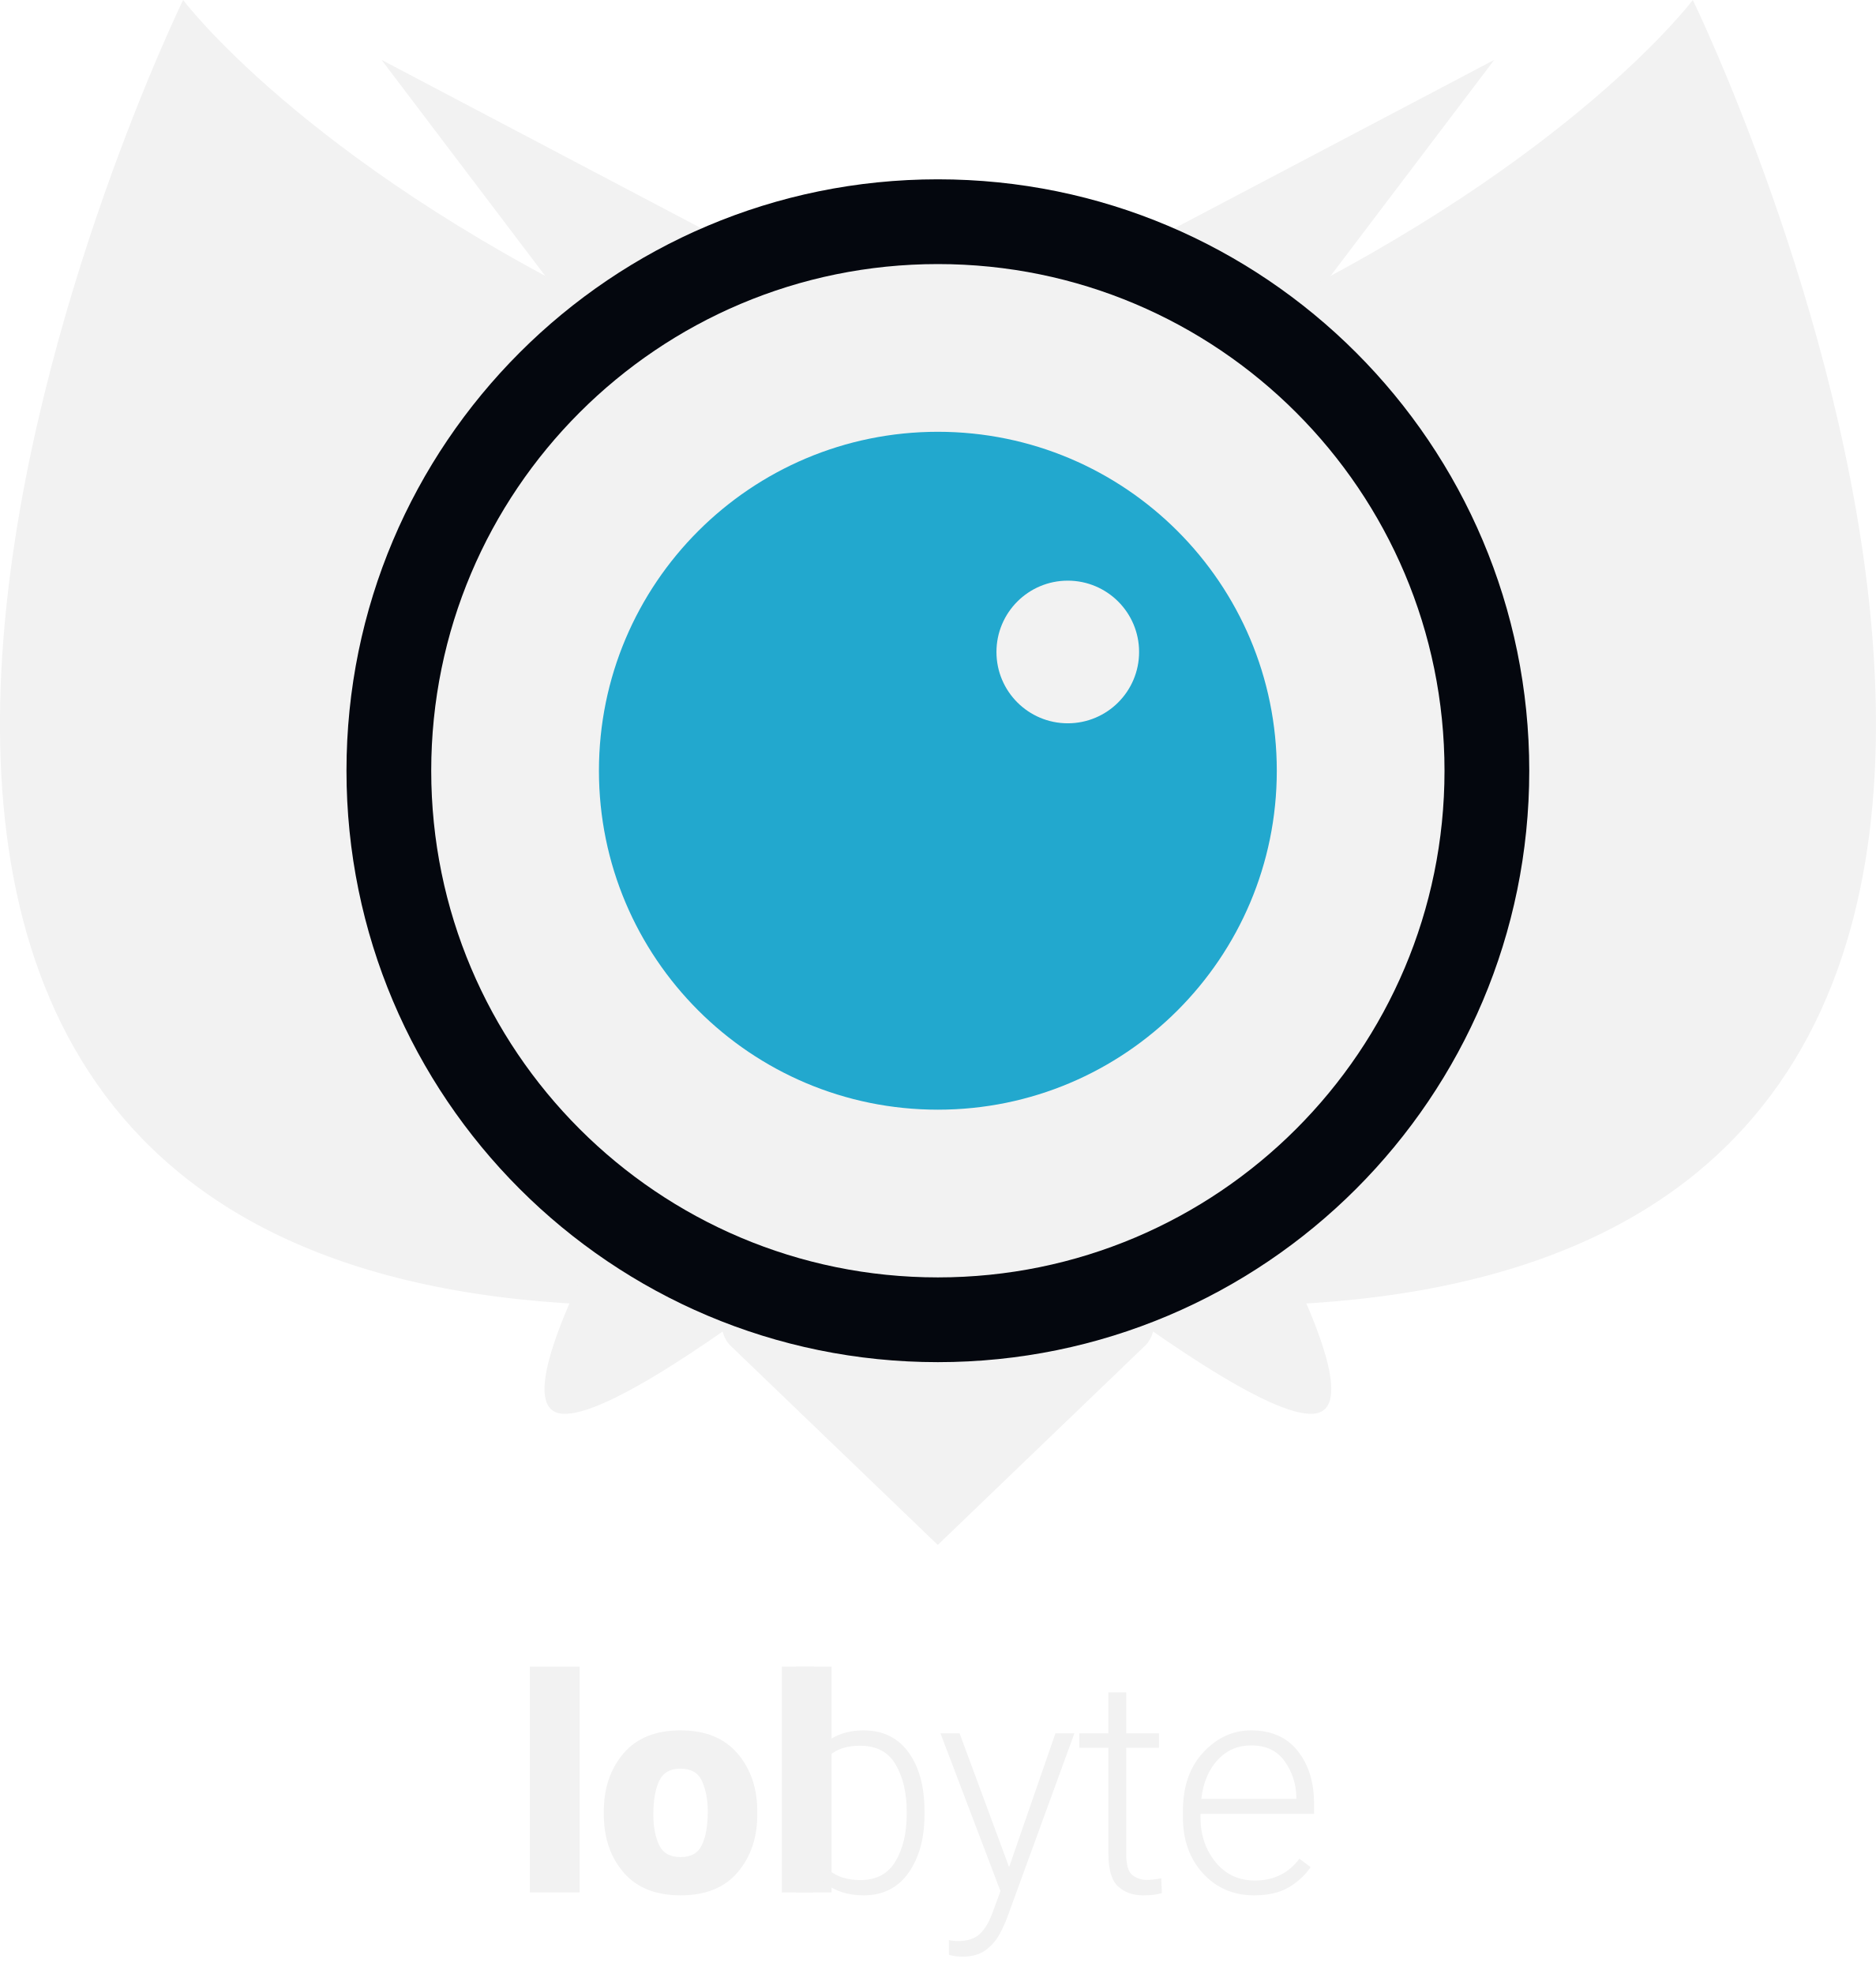
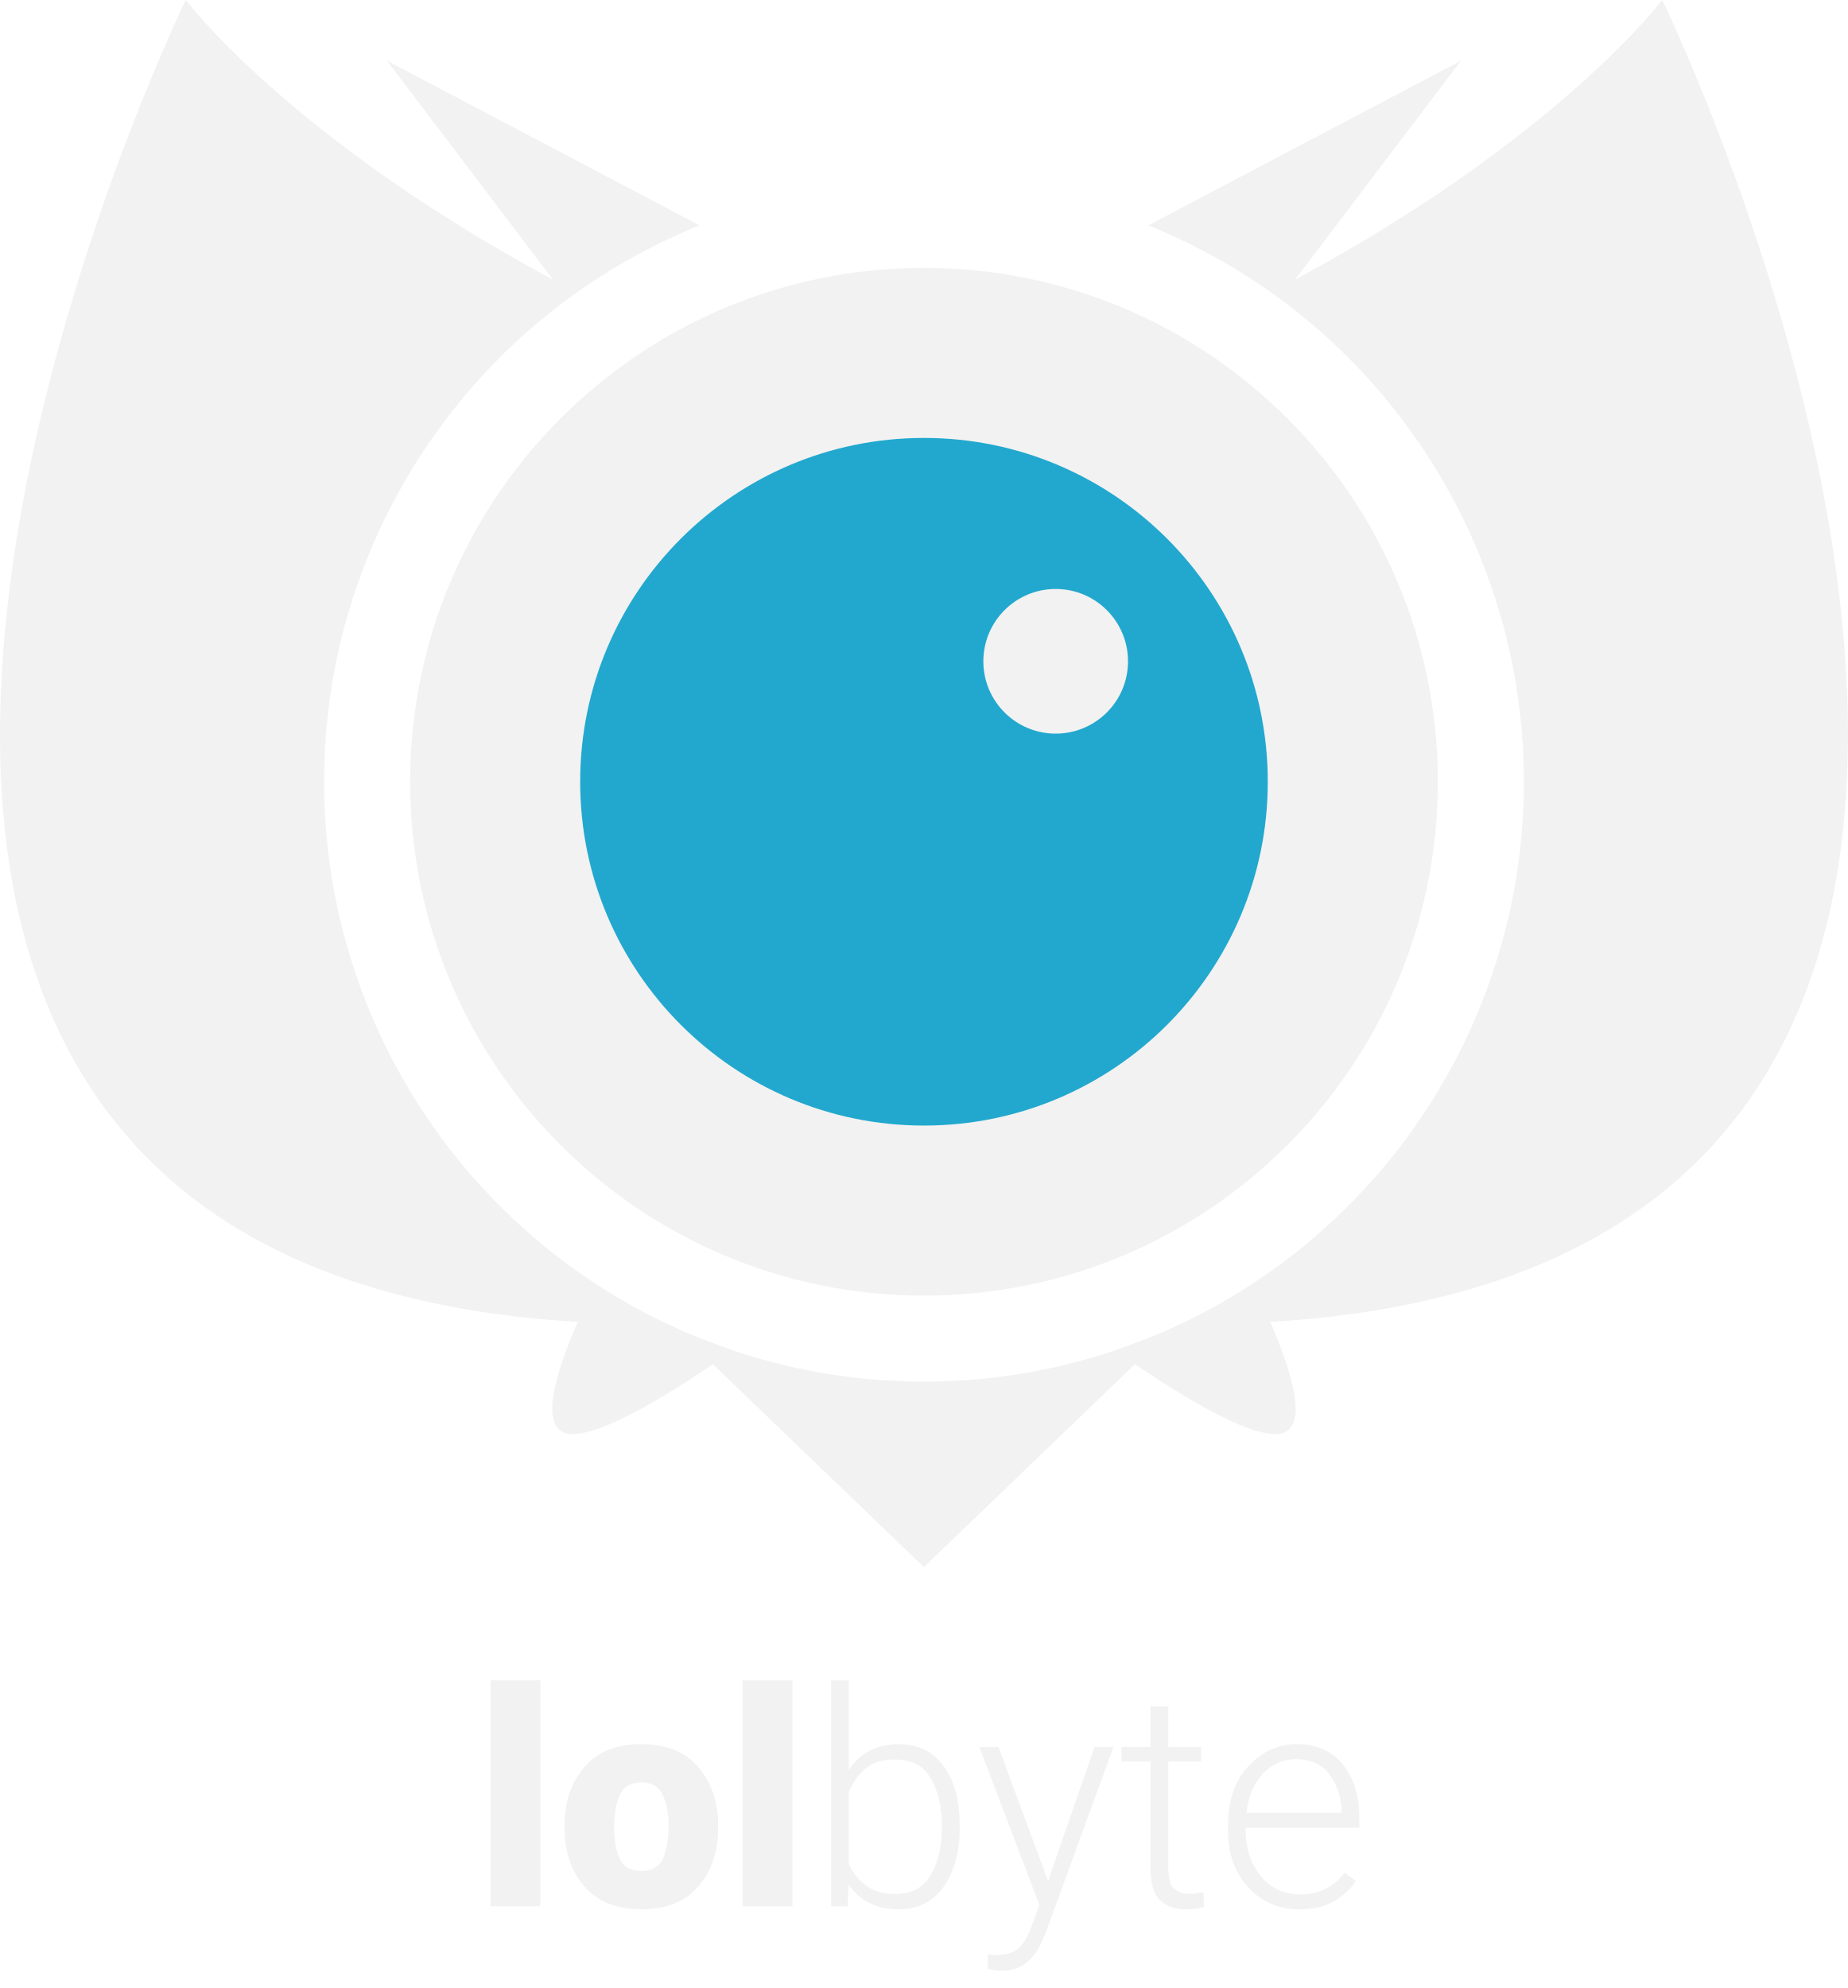
- <svg xmlns="http://www.w3.org/2000/svg" viewBox="0 0 380.05 399.93">
+ <svg xmlns="http://www.w3.org/2000/svg" viewBox="0 0 374.04 402.38">
  <defs>
    <style>
- 			.cls-1{font-size:61px;font-family:Roboto-Black, Roboto;font-weight:800;}.cls-1,.cls-4{fill:#f2f2f2;}.cls-2,.cls-3{font-family:Roboto-Light, Roboto;font-weight:300;}.cls-2{letter-spacing:-0.01em;}.cls-5{fill:#04070e;}.cls-6{fill:#22a8ce;}
+ 			.cls-1{font-size:61px;font-family:Roboto-Black, Roboto;font-weight:800;}.cls-1,.cls-4{fill:#f2f2f2;}.cls-2,.cls-3{font-family:Roboto-Light, Roboto;font-weight:300;}.cls-2{letter-spacing:-0.01em;}.cls-5{fill:#22a8ce;}
		</style>
  </defs>
  <g id="Layer_2" data-name="Layer 2">
    <g id="Layer_2-2" data-name="Layer 2">
-       <text class="cls-1" transform="translate(103.99 383.4)">
- 				lol
- 				<tspan class="cls-2" x="52.7" y="0">
- 					byte
- 				</tspan>
+       <text class="cls-1" transform="translate(95.92 385.85)">
+ 				lol<tspan class="cls-2" x="67.7" y="0">b</tspan>
+         <tspan class="cls-3" x="101.33" y="0">yte</tspan>
      </text>
-       <polygon class="cls-4" points="159.2 55.26 77.3 12.13 136.5 90.25 159.2 55.26" />
-       <path class="cls-4" d="M217.36,99.51c17.57-20.54-34-7.7-93.29-36.64C61.27,32.22,37.1,0,37.1,0s-122.23,250.84,77,264c66.47,4.37,105.19-61.71,105.19-61.71Z" />
-       <polygon class="cls-4" points="220.85 55.26 302.75 12.13 243.55 90.25 220.85 55.26" />
-       <path class="cls-4" d="M162.69,99.51c-17.57-20.54,34-7.7,93.29-36.64,62.79-30.65,87-62.87,87-62.87s122.24,250.84-77,264c-66.47,4.37-105.19-61.71-105.19-61.71Z" />
-       <path class="cls-4" d="M148.81,204.6s-49.63,76.09-36.18,81.53,91.89-61.91,91.89-61.91Z" />
-       <path class="cls-4" d="M231.24,204.6s49.63,76.09,36.18,81.53-91.9-61.91-91.9-61.91Z" />
-       <path class="cls-4" d="M230.85,260.48,190,223.9,149.2,260.48c-3.64,2.55-4.17,9.11-1.26,12.09L190,313l42.09-40.45C235,269.59,234.49,263,230.85,260.48Z" />
-       <circle class="cls-5" cx="190.02" cy="156.15" r="119.82" />
-       <circle class="cls-4" cx="190.02" cy="156.15" r="102.65" />
-       <circle class="cls-6" cx="190.02" cy="156.15" r="68.67" />
-       <circle class="cls-4" cx="216.34" cy="132.09" r="14.45" />
+       <path class="cls-4" d="M336.45,0S315.5,27.88,262.12,56.62l33.59-44.33L232.42,45.62a121.41,121.41,0,0,1-6.78,227.72c15.49,10.77,29.29,18.62,34.27,16.6,4.36-1.76,2.17-10.85-2.8-22.39l1.28-.06C460.31,254.19,336.45,0,336.45,0Z" />
+       <path class="cls-4" d="M65.6,158.23a121.43,121.43,0,0,1,76-112.61L78.33,12.29l33.6,44.33C58.54,27.88,37.6,0,37.6,0S-86.27,254.19,115.65,267.49l1.29.06c-5,11.54-7.16,20.63-2.81,22.39,5,2,18.78-5.83,34.27-16.6A121.45,121.45,0,0,1,65.6,158.23Z" />
+       <path class="cls-4" d="M187,279.65a120.93,120.93,0,0,1-44.5-8.46,7.44,7.44,0,0,0,1.86,5l42.64,41,42.65-41a7.54,7.54,0,0,0,1.86-5A121,121,0,0,1,187,279.65Z" />
+       <circle class="cls-4" cx="187.02" cy="158.23" r="104.01" />
+       <circle class="cls-5" cx="187.02" cy="158.23" r="69.59" />
+       <circle class="cls-4" cx="213.68" cy="133.85" r="14.64" />
    </g>
  </g>
</svg>
